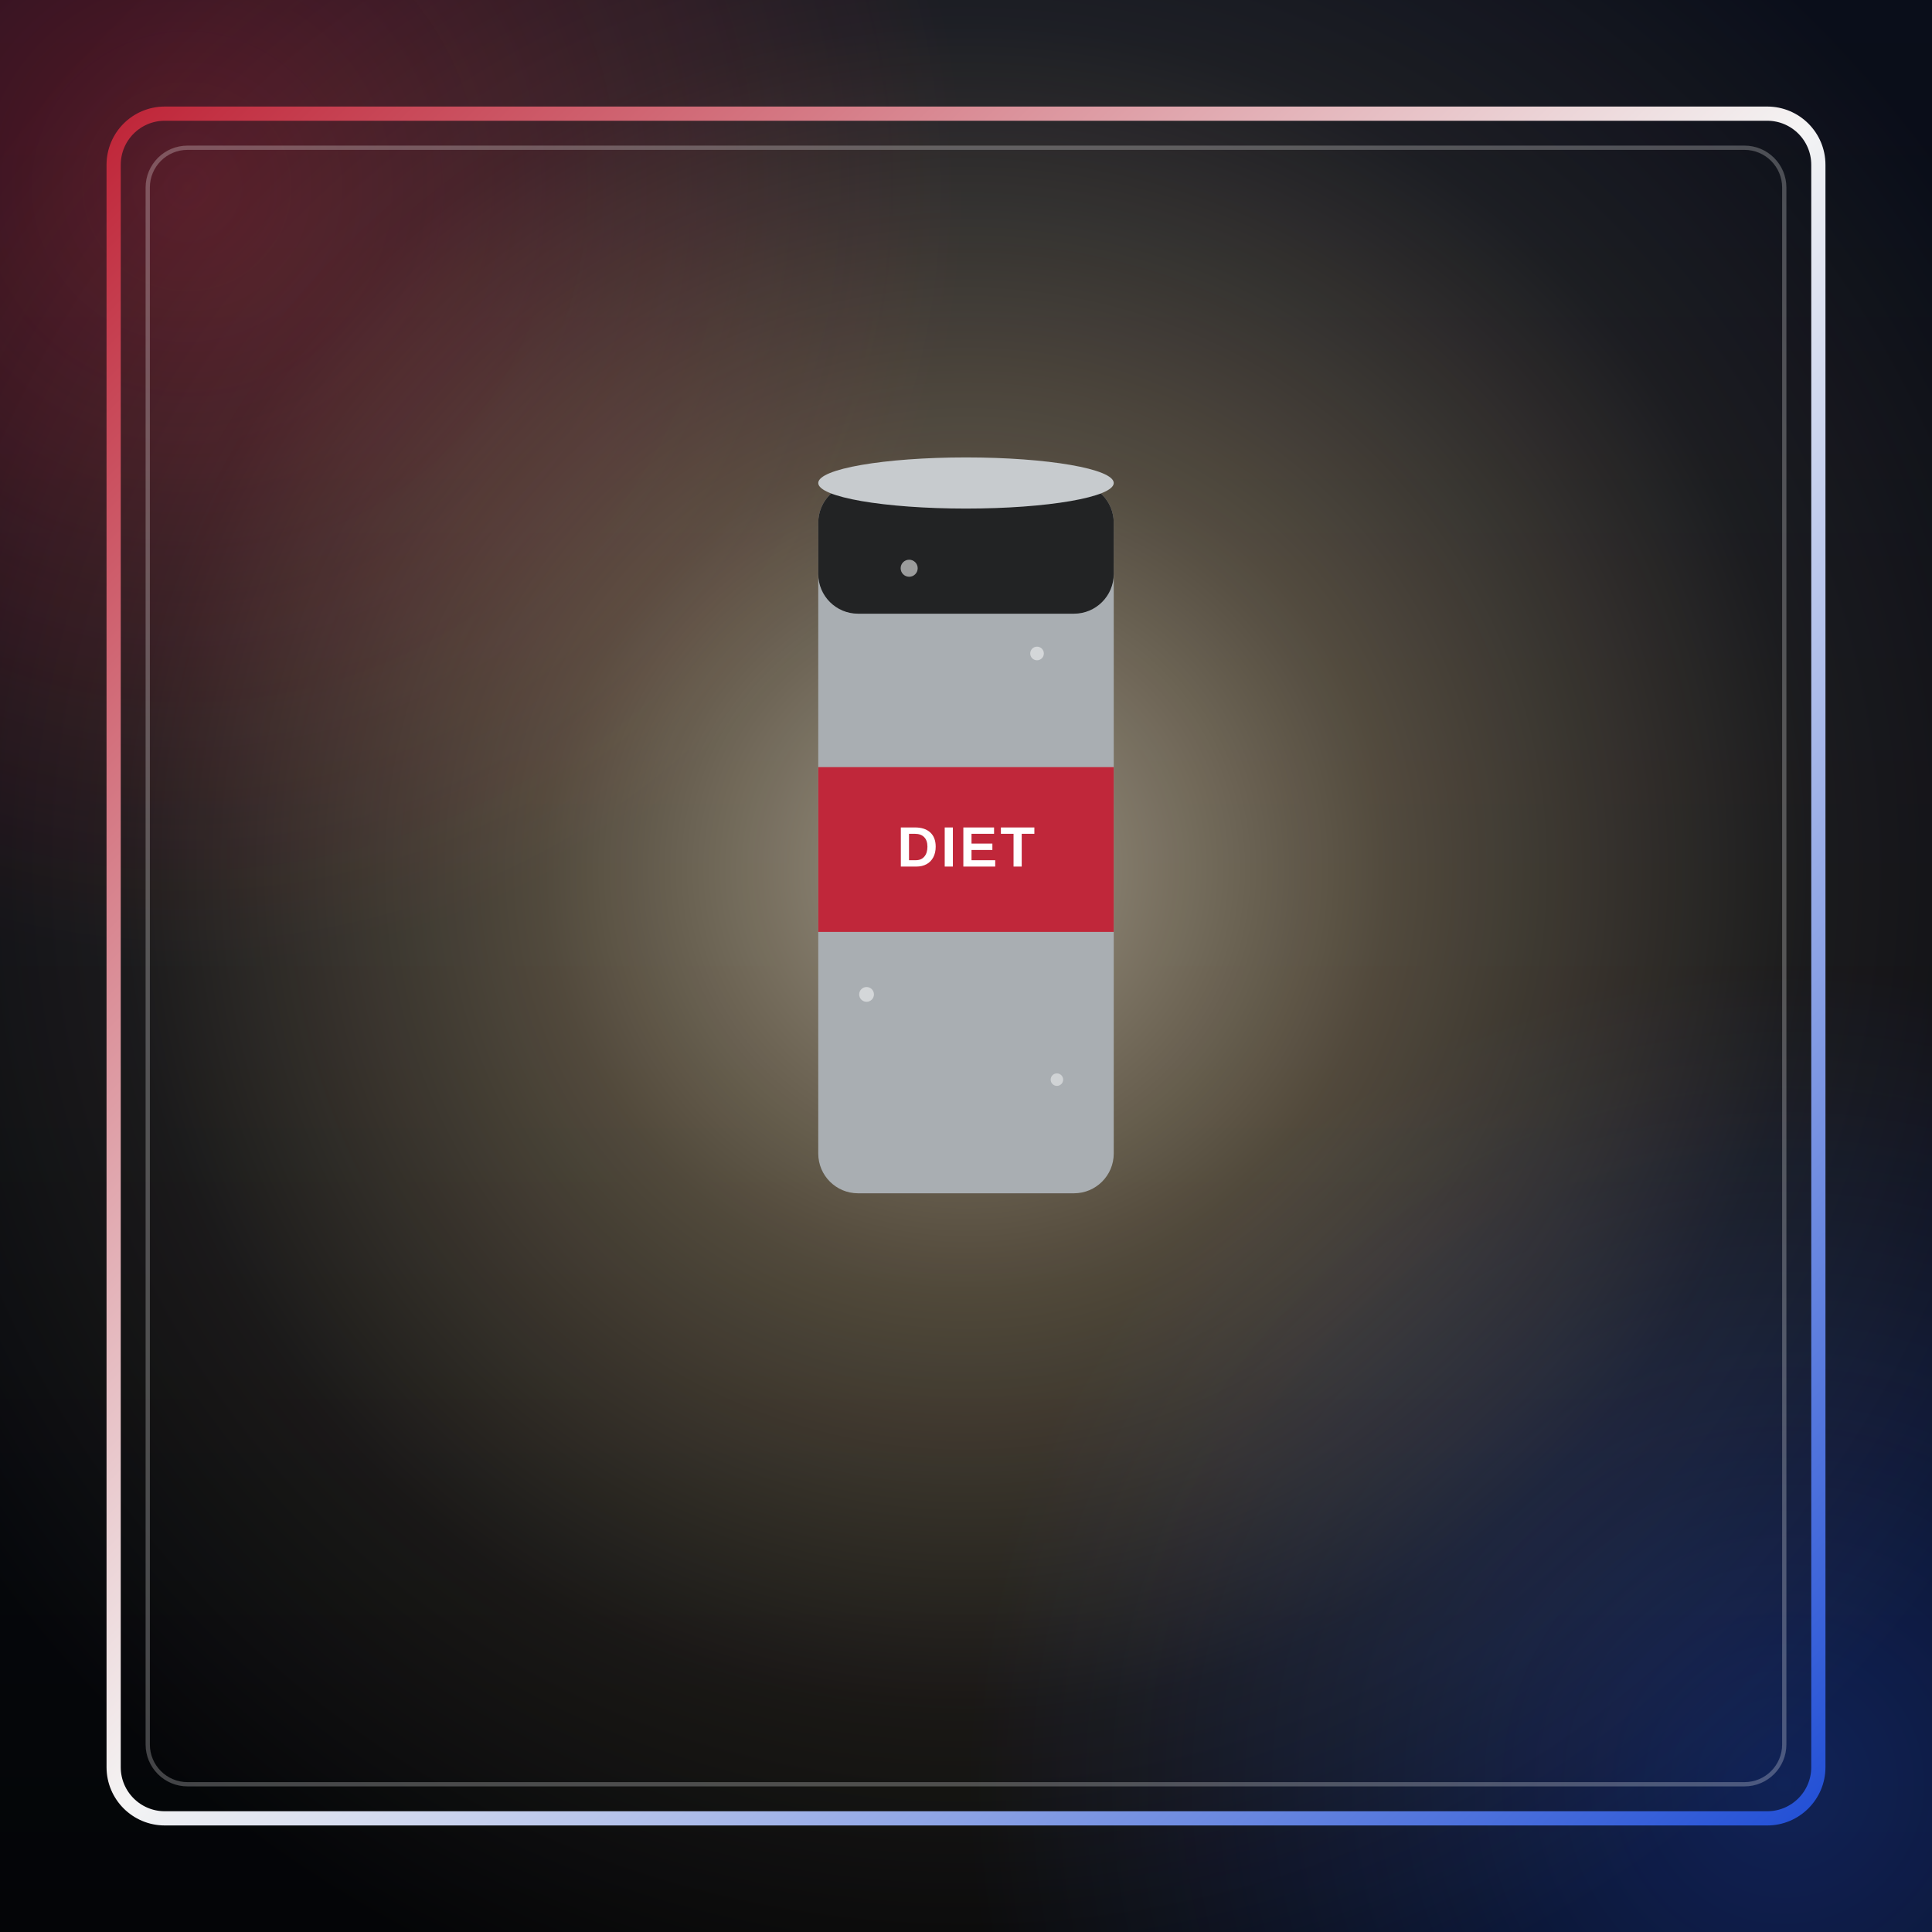
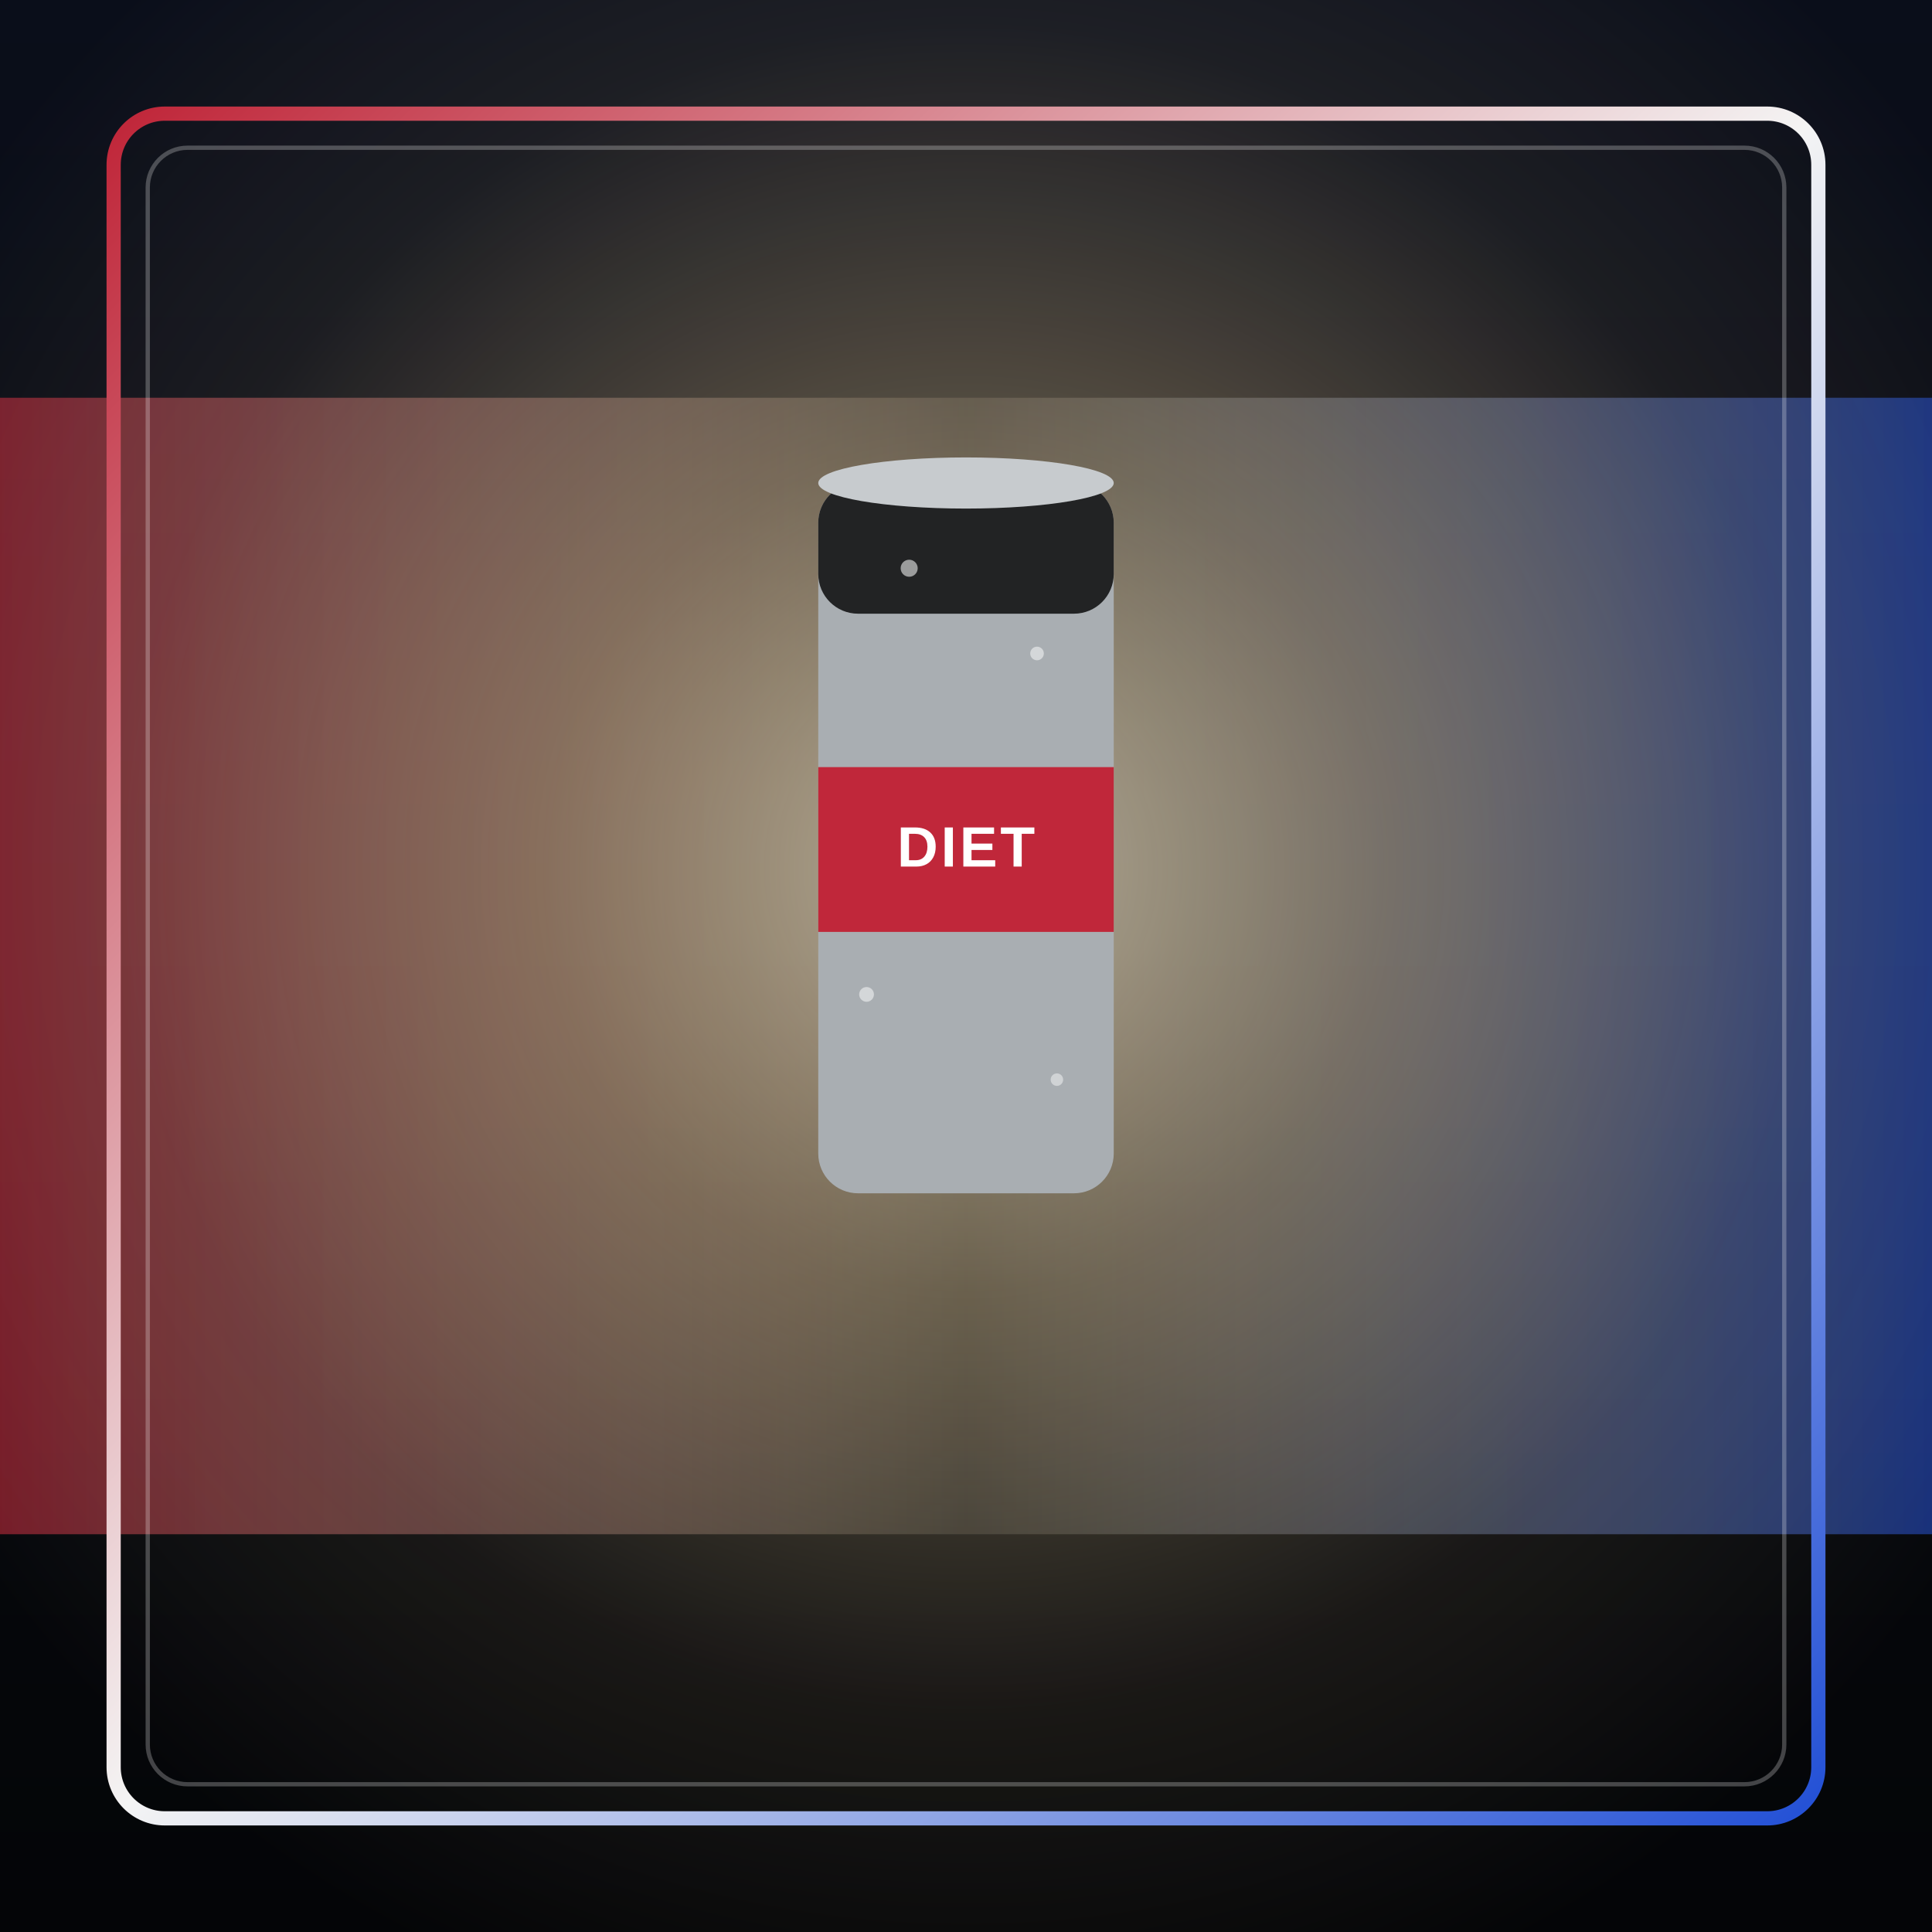
<svg xmlns="http://www.w3.org/2000/svg" width="100%" height="100%" viewBox="0 0 680 680" role="img">
  <defs>
    <linearGradient id="bgGrad" x1="0" y1="0" x2="0" y2="1">
      <stop offset="0" stop-color="#0a0e1a" />
      <stop offset="1" stop-color="#040507" />
    </linearGradient>
-     <radialGradient id="glowRed" cx="0.1" cy="0.1" r="0.4">
-       <stop offset="0" stop-color="#c0273a" stop-opacity="0.4" />
-       <stop offset="1" stop-color="#c0273a" stop-opacity="0" />
-     </radialGradient>
-     <radialGradient id="glowBlue" cx="0.92" cy="0.92" r="0.42">
-       <stop offset="0" stop-color="#2451d6" stop-opacity="0.38" />
-       <stop offset="1" stop-color="#2451d6" stop-opacity="0" />
-     </radialGradient>
+     <linearGradient id="patrioticBand" x1="0" y1="0" x2="1" y2="0">
+       <stop offset="0" stop-color="#c0273a" stop-opacity="0.6" />
+       <stop offset="0.5" stop-color="#fff4d6" stop-opacity="0.12" />
+       <stop offset="1" stop-color="#2451d6" stop-opacity="0.55" />
+     </linearGradient>
    <linearGradient id="frameGrad" x1="0" y1="0" x2="1" y2="1">
      <stop offset="0" stop-color="#c0273a" />
      <stop offset="0.5" stop-color="#f4f4f4" />
      <stop offset="1" stop-color="#2451d6" />
    </linearGradient>
    <radialGradient id="spot" cx="0.5" cy="0.45" r="0.62">
-       <stop offset="0" stop-color="#fff4d6" stop-opacity="0.6" />
-       <stop offset="0.35" stop-color="#ffdfa3" stop-opacity="0.3" />
+       <stop offset="0" stop-color="#fff4d6" stop-opacity="0.65" />
+       <stop offset="0.35" stop-color="#ffdfa3" stop-opacity="0.32" />
      <stop offset="0.7" stop-color="#ffdfa3" stop-opacity="0.08" />
      <stop offset="1" stop-color="#ffdfa3" stop-opacity="0" />
    </radialGradient>
  </defs>
  <rect x="0" y="0" width="680" height="680" fill="url(#bgGrad)" />
-   <rect x="0" y="0" width="680" height="680" fill="url(#glowRed)" />
-   <rect x="0" y="0" width="680" height="680" fill="url(#glowBlue)" />
+   <rect x="0" y="140" width="680" height="400" fill="url(#patrioticBand)" />
  <rect x="0" y="0" width="680" height="680" fill="url(#spot)" />
  <rect x="288" y="170" width="104" height="250" rx="14" fill="#a9aeb2" />
  <rect x="288" y="170" width="104" height="46" rx="14" fill="#0a0a0a" opacity="0.85" />
  <rect x="288" y="270" width="104" height="58" fill="#c0273a" />
  <text x="340" y="305" text-anchor="middle" font-family="Arial, sans-serif" font-weight="700" font-size="20" fill="#ffffff" letter-spacing="1">DIET</text>
  <ellipse cx="340" cy="170" rx="52" ry="9" fill="#c7cbce" />
  <circle cx="320" cy="200" r="3" fill="#ffffff" opacity="0.55" />
  <circle cx="365" cy="230" r="2.4" fill="#ffffff" opacity="0.5" />
  <circle cx="305" cy="350" r="2.6" fill="#ffffff" opacity="0.5" />
  <circle cx="372" cy="380" r="2.2" fill="#ffffff" opacity="0.45" />
  <rect x="40" y="40" width="600" height="600" rx="18" fill="none" stroke="url(#frameGrad)" stroke-width="5" />
  <rect x="52" y="52" width="576" height="576" rx="14" fill="none" stroke="#ffffff" stroke-opacity="0.25" stroke-width="1.5" />
</svg>
